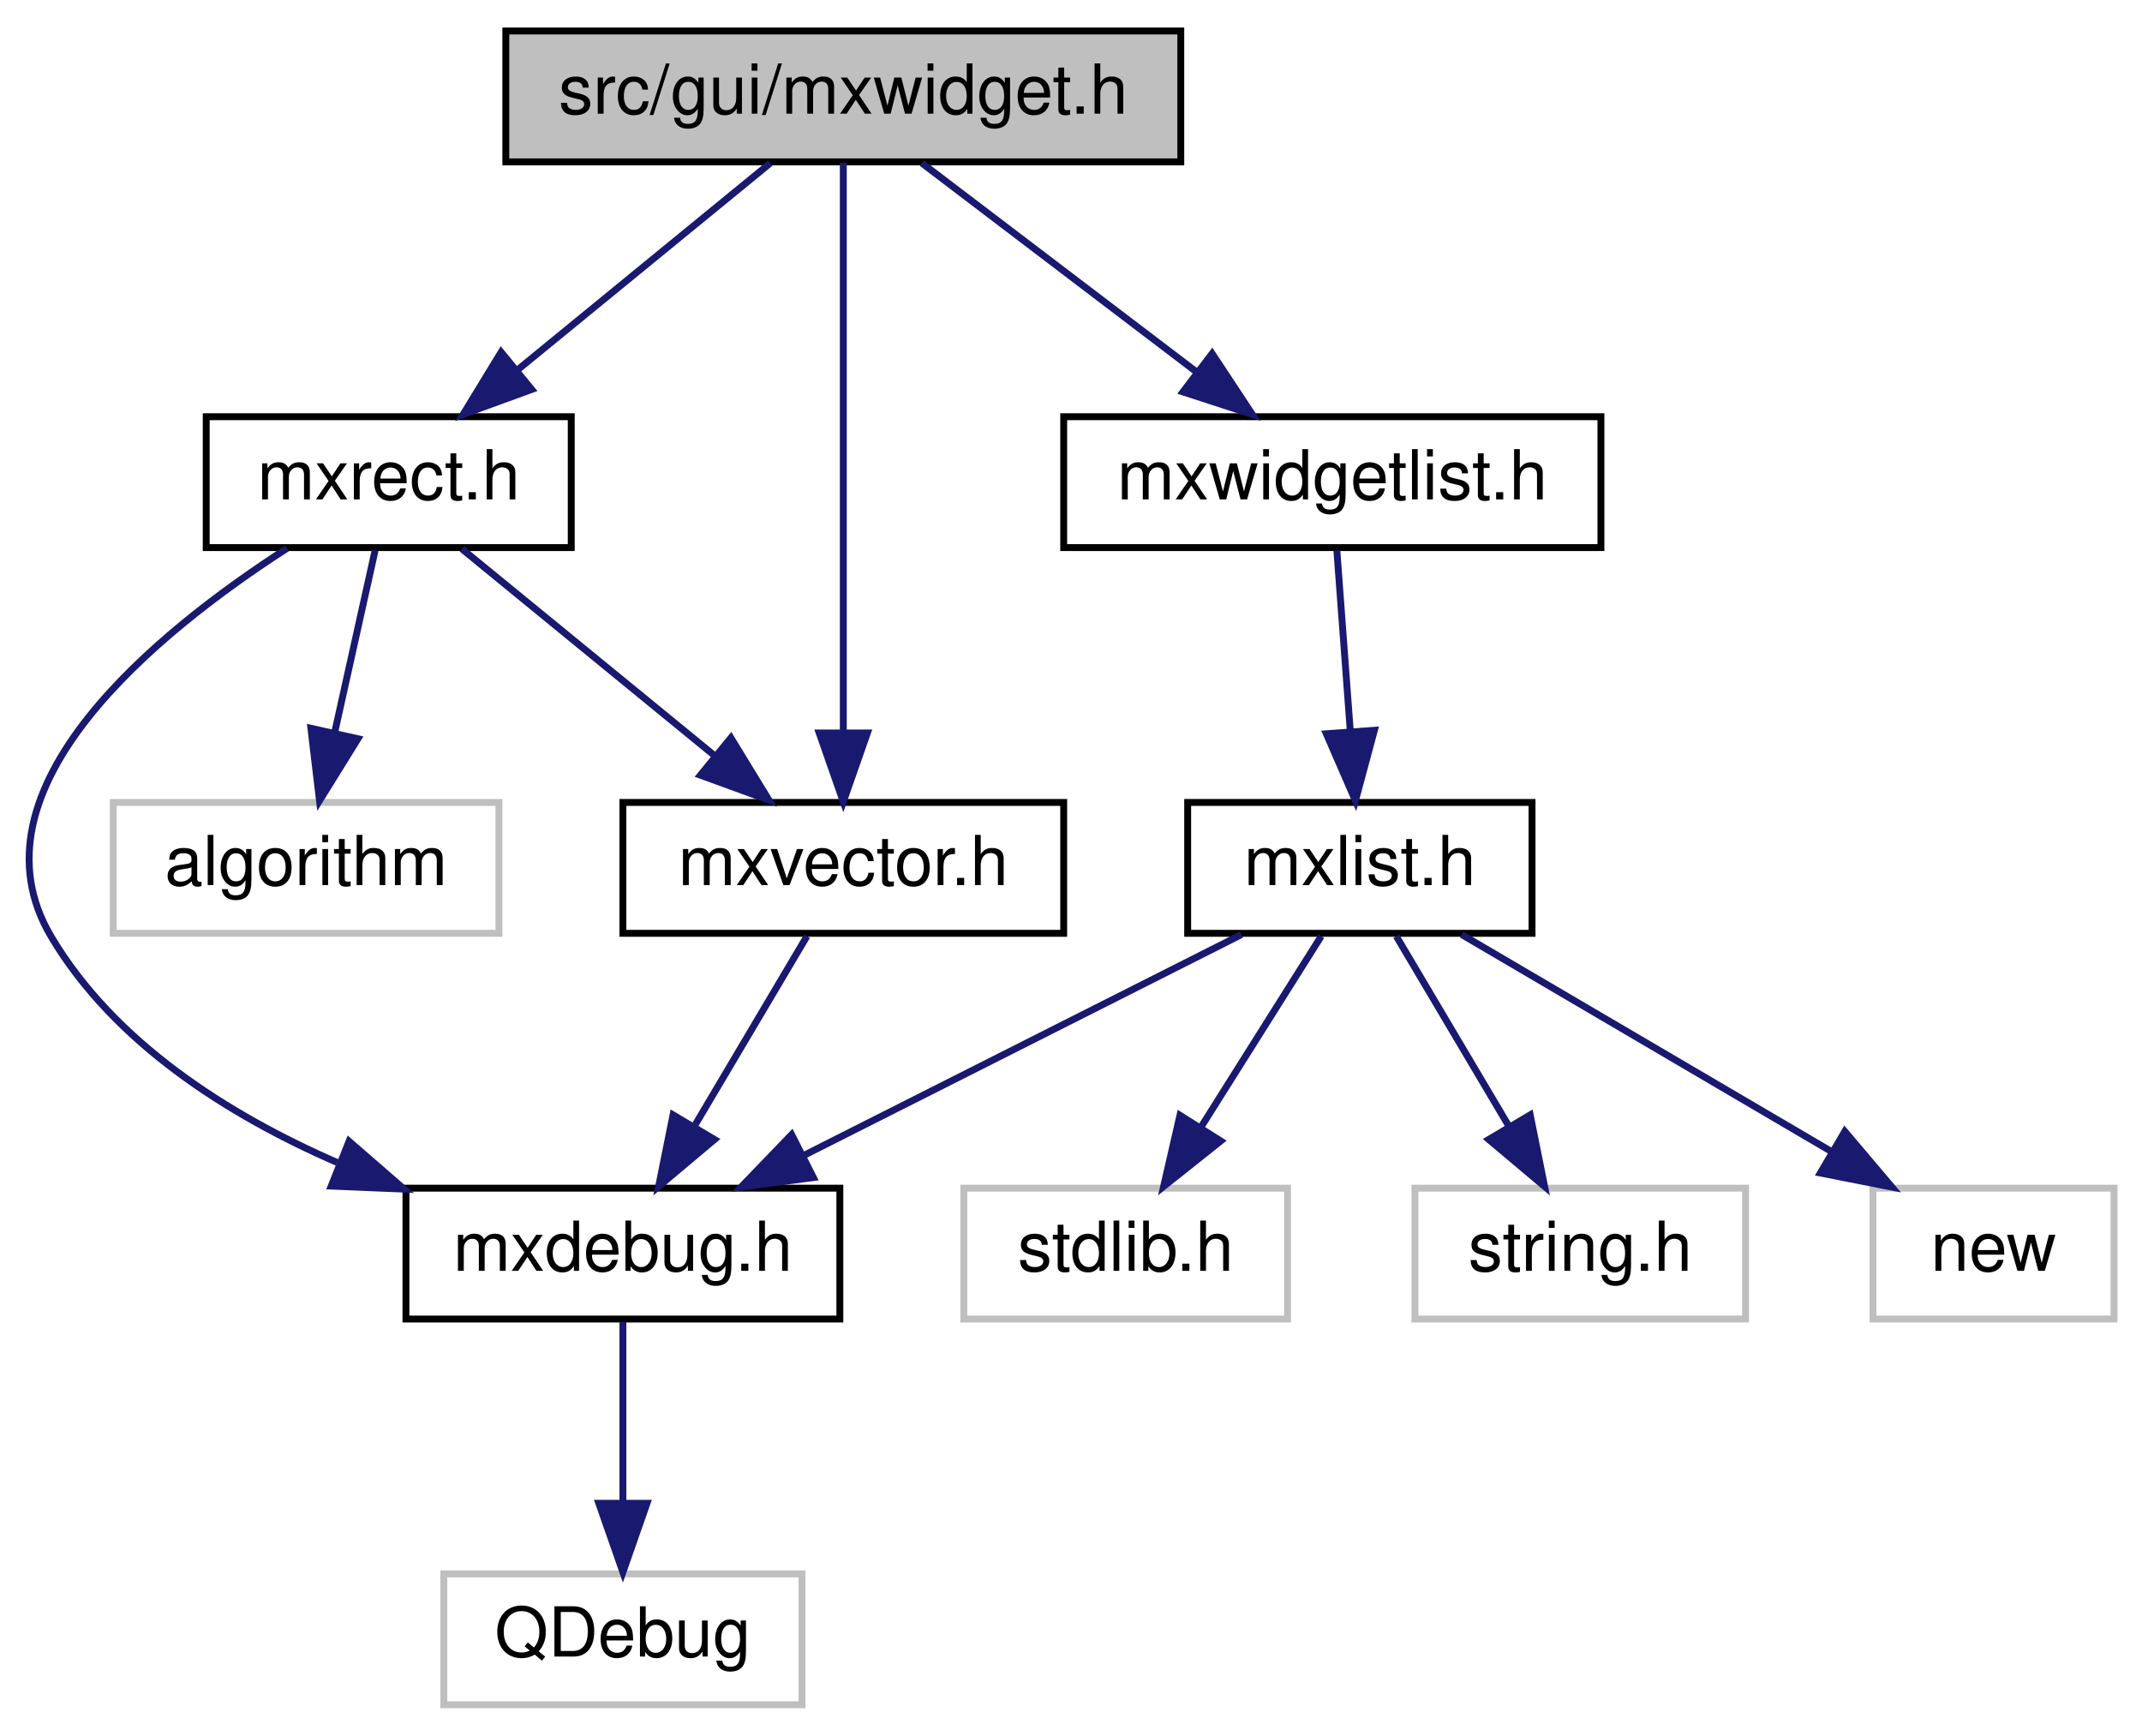
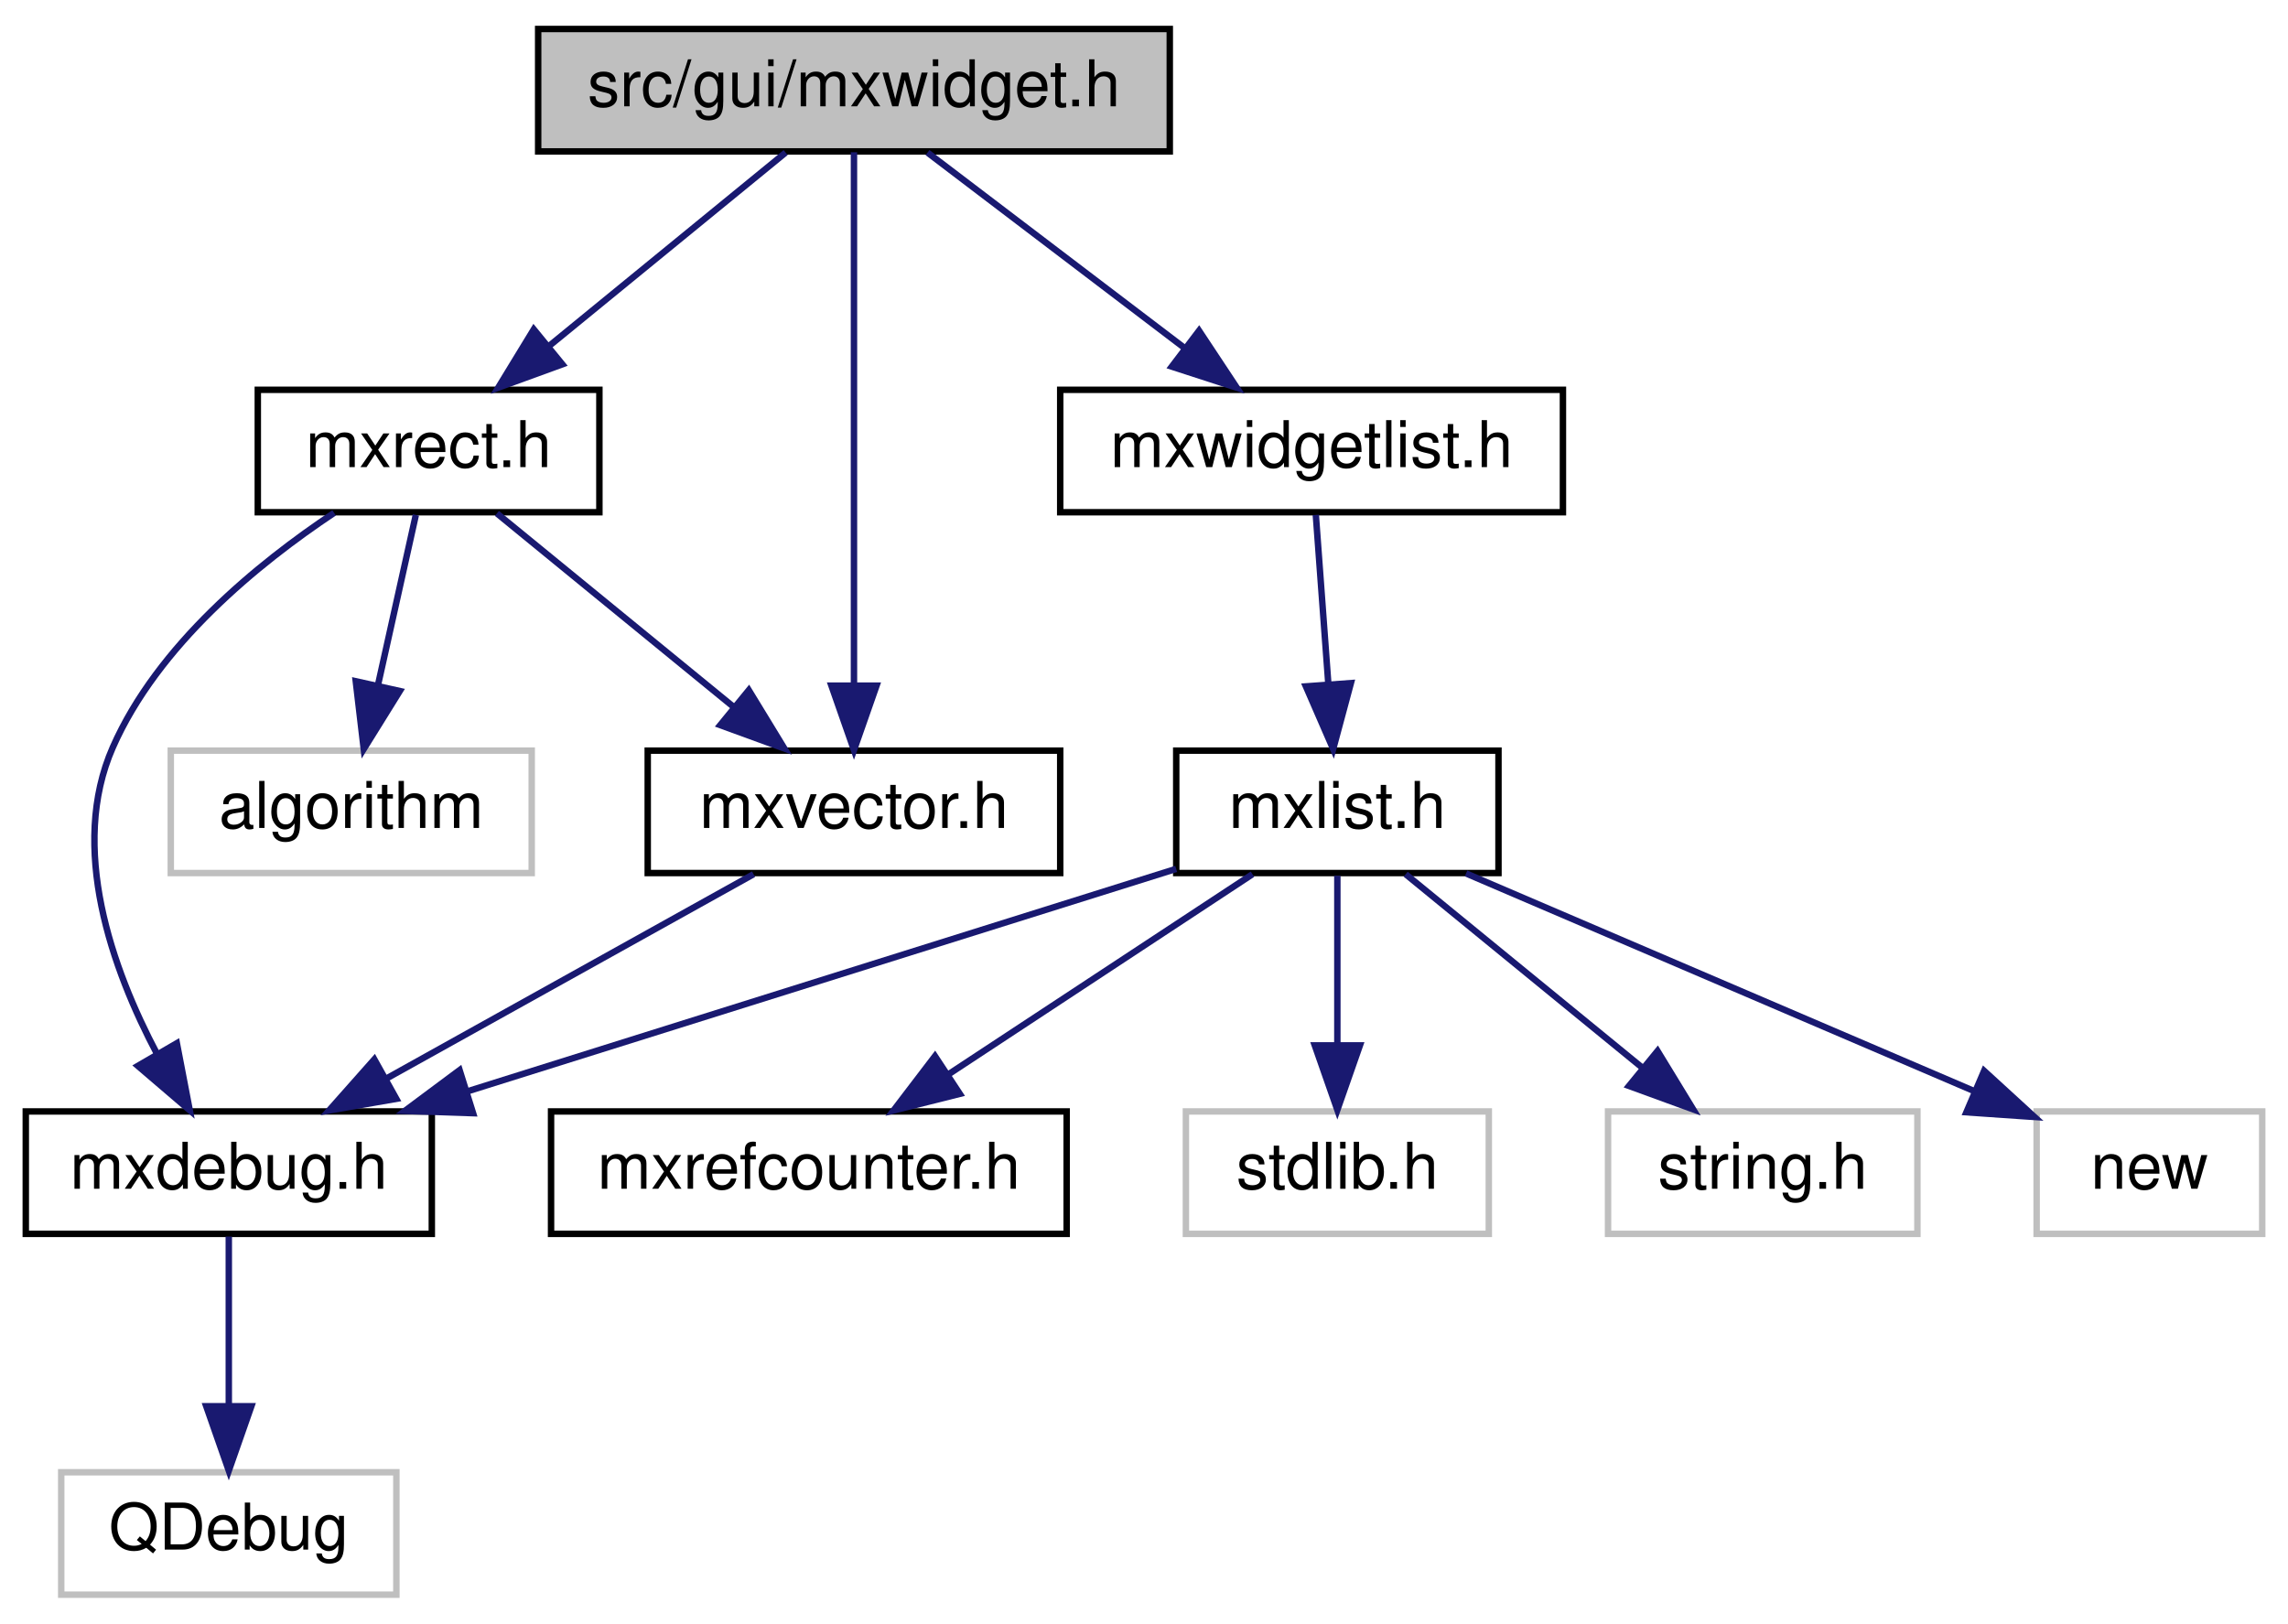
- <svg xmlns="http://www.w3.org/2000/svg" xmlns:xlink="http://www.w3.org/1999/xlink" width="311pt" height="252pt" viewBox="0.00 0.00 310.88 252.00">
+ <svg xmlns="http://www.w3.org/2000/svg" xmlns:xlink="http://www.w3.org/1999/xlink" width="355pt" height="252pt" viewBox="0.00 0.00 355.00 252.00">
  <g id="graph0" class="graph" transform="scale(1 1) rotate(0) translate(4 248)">
    <g id="node1" class="node">
      <g id="a_node1">
        <a xlink:title=" ">
-           <polygon fill="#bfbfbf" stroke="black" points="69.38,-224.5 69.38,-243.5 167.38,-243.5 167.38,-224.5 69.38,-224.5" />
-           <text text-anchor="middle" x="118.38" y="-231.5" font-family="Helvetica,sans-Serif" font-size="10.00">src/gui/mxwidget.h</text>
+           <polygon fill="#bfbfbf" stroke="black" points="79.5,-224.5 79.5,-243.5 177.5,-243.5 177.5,-224.5 79.5,-224.5" />
+           <text text-anchor="middle" x="128.5" y="-231.5" font-family="Helvetica,sans-Serif" font-size="10.00">src/gui/mxwidget.h</text>
        </a>
      </g>
    </g>
    <g id="node2" class="node">
      <g id="a_node2">
        <a xlink:href="mxrect_8h.html" target="_top" xlink:title=" ">
-           <polygon fill="none" stroke="black" points="25.88,-168.5 25.88,-187.5 78.88,-187.5 78.88,-168.5 25.88,-168.5" />
-           <text text-anchor="middle" x="52.38" y="-175.5" font-family="Helvetica,sans-Serif" font-size="10.00">mxrect.h</text>
+           <polygon fill="none" stroke="black" points="36,-168.5 36,-187.5 89,-187.5 89,-168.5 36,-168.5" />
+           <text text-anchor="middle" x="62.5" y="-175.5" font-family="Helvetica,sans-Serif" font-size="10.00">mxrect.h</text>
        </a>
      </g>
    </g>
    <g id="edge1" class="edge">
-       <path fill="none" stroke="midnightblue" d="M107.78,-224.32C97.93,-216.26 83.03,-204.08 71.17,-194.37" />
-       <polygon fill="midnightblue" stroke="midnightblue" points="73.14,-191.46 63.18,-187.83 68.7,-196.88 73.14,-191.46" />
+       <path fill="none" stroke="midnightblue" d="M117.9,-224.32C108.04,-216.26 93.15,-204.08 81.28,-194.37" />
+       <polygon fill="midnightblue" stroke="midnightblue" points="83.25,-191.46 73.3,-187.83 78.82,-196.88 83.25,-191.46" />
    </g>
    <g id="node5" class="node">
      <g id="a_node5">
        <a xlink:href="mxvector_8h.html" target="_top" xlink:title=" ">
-           <polygon fill="none" stroke="black" points="86.38,-112.5 86.38,-131.5 150.38,-131.5 150.38,-112.5 86.38,-112.5" />
-           <text text-anchor="middle" x="118.38" y="-119.5" font-family="Helvetica,sans-Serif" font-size="10.00">mxvector.h</text>
+           <polygon fill="none" stroke="black" points="96.5,-112.5 96.5,-131.5 160.5,-131.5 160.5,-112.5 96.5,-112.5" />
+           <text text-anchor="middle" x="128.5" y="-119.5" font-family="Helvetica,sans-Serif" font-size="10.00">mxvector.h</text>
        </a>
      </g>
    </g>
    <g id="edge7" class="edge">
-       <path fill="none" stroke="midnightblue" d="M118.38,-224.37C118.38,-206.62 118.38,-165.67 118.38,-141.6" />
-       <polygon fill="midnightblue" stroke="midnightblue" points="121.88,-141.59 118.38,-131.59 114.88,-141.59 121.88,-141.59" />
+       <path fill="none" stroke="midnightblue" d="M128.5,-224.37C128.5,-206.62 128.5,-165.67 128.5,-141.6" />
+       <polygon fill="midnightblue" stroke="midnightblue" points="132,-141.59 128.5,-131.59 125,-141.59 132,-141.59" />
    </g>
    <g id="node7" class="node">
      <g id="a_node7">
        <a xlink:href="mxwidgetlist_8h.html" target="_top" xlink:title=" ">
-           <polygon fill="none" stroke="black" points="150.38,-168.5 150.38,-187.5 228.38,-187.5 228.38,-168.5 150.38,-168.5" />
-           <text text-anchor="middle" x="189.38" y="-175.5" font-family="Helvetica,sans-Serif" font-size="10.00">mxwidgetlist.h</text>
+           <polygon fill="none" stroke="black" points="160.5,-168.5 160.5,-187.5 238.5,-187.5 238.5,-168.5 160.5,-168.5" />
+           <text text-anchor="middle" x="199.5" y="-175.5" font-family="Helvetica,sans-Serif" font-size="10.00">mxwidgetlist.h</text>
        </a>
      </g>
    </g>
    <g id="edge8" class="edge">
-       <path fill="none" stroke="midnightblue" d="M129.79,-224.32C140.49,-216.18 156.72,-203.84 169.55,-194.09" />
-       <polygon fill="midnightblue" stroke="midnightblue" points="171.93,-196.67 177.77,-187.83 167.69,-191.1 171.93,-196.67" />
+       <path fill="none" stroke="midnightblue" d="M139.91,-224.32C150.61,-216.18 166.84,-203.84 179.66,-194.09" />
+       <polygon fill="midnightblue" stroke="midnightblue" points="182.04,-196.67 187.89,-187.83 177.81,-191.1 182.04,-196.67" />
    </g>
    <g id="node3" class="node">
      <g id="a_node3">
        <a xlink:href="mxdebug_8h.html" target="_top" xlink:title=" ">
-           <polygon fill="none" stroke="black" points="54.88,-56.5 54.88,-75.5 117.88,-75.5 117.88,-56.5 54.88,-56.5" />
-           <text text-anchor="middle" x="86.38" y="-63.5" font-family="Helvetica,sans-Serif" font-size="10.00">mxdebug.h</text>
+           <polygon fill="none" stroke="black" points="0,-56.5 0,-75.5 63,-75.5 63,-56.5 0,-56.5" />
+           <text text-anchor="middle" x="31.5" y="-63.5" font-family="Helvetica,sans-Serif" font-size="10.00">mxdebug.h</text>
        </a>
      </g>
    </g>
    <g id="edge2" class="edge">
-       <path fill="none" stroke="midnightblue" d="M37.61,-168.39C18.91,-156.34 -9.41,-133.49 3.38,-112 12.55,-96.6 29.02,-86.15 44.89,-79.23" />
-       <polygon fill="midnightblue" stroke="midnightblue" points="46.62,-82.31 54.62,-75.36 44.03,-75.8 46.62,-82.31" />
+       <path fill="none" stroke="midnightblue" d="M47.84,-168.4C36.09,-160.58 20.47,-147.86 13.5,-132 6.68,-116.47 13.34,-97.71 20.41,-84.34" />
+       <polygon fill="midnightblue" stroke="midnightblue" points="23.44,-86.09 25.44,-75.68 17.39,-82.57 23.44,-86.09" />
    </g>
    <g id="edge4" class="edge">
-       <path fill="none" stroke="midnightblue" d="M62.99,-168.32C72.84,-160.26 87.73,-148.08 99.6,-138.37" />
-       <polygon fill="midnightblue" stroke="midnightblue" points="102.06,-140.88 107.59,-131.83 97.63,-135.46 102.06,-140.88" />
+       <path fill="none" stroke="midnightblue" d="M73.1,-168.32C82.96,-160.26 97.85,-148.08 109.72,-138.37" />
+       <polygon fill="midnightblue" stroke="midnightblue" points="112.18,-140.88 117.7,-131.83 107.75,-135.46 112.18,-140.88" />
    </g>
    <g id="node6" class="node">
      <g id="a_node6">
        <a xlink:title=" ">
-           <polygon fill="none" stroke="#bfbfbf" points="12.38,-112.5 12.38,-131.5 68.38,-131.5 68.38,-112.5 12.38,-112.5" />
-           <text text-anchor="middle" x="40.38" y="-119.5" font-family="Helvetica,sans-Serif" font-size="10.00">algorithm</text>
+           <polygon fill="none" stroke="#bfbfbf" points="22.5,-112.5 22.5,-131.5 78.5,-131.5 78.5,-112.5 22.5,-112.5" />
+           <text text-anchor="middle" x="50.5" y="-119.5" font-family="Helvetica,sans-Serif" font-size="10.00">algorithm</text>
        </a>
      </g>
    </g>
    <g id="edge6" class="edge">
-       <path fill="none" stroke="midnightblue" d="M50.4,-168.08C48.81,-160.93 46.52,-150.64 44.54,-141.69" />
-       <polygon fill="midnightblue" stroke="midnightblue" points="47.91,-140.75 42.33,-131.75 41.08,-142.27 47.91,-140.75" />
+       <path fill="none" stroke="midnightblue" d="M60.52,-168.08C58.93,-160.93 56.64,-150.64 54.65,-141.69" />
+       <polygon fill="midnightblue" stroke="midnightblue" points="58.03,-140.75 52.44,-131.75 51.2,-142.27 58.03,-140.75" />
    </g>
    <g id="node4" class="node">
      <g id="a_node4">
        <a xlink:title=" ">
-           <polygon fill="none" stroke="#bfbfbf" points="60.38,-0.5 60.38,-19.5 112.38,-19.5 112.38,-0.5 60.38,-0.5" />
-           <text text-anchor="middle" x="86.38" y="-7.5" font-family="Helvetica,sans-Serif" font-size="10.00">QDebug</text>
+           <polygon fill="none" stroke="#bfbfbf" points="5.5,-0.5 5.5,-19.5 57.5,-19.5 57.5,-0.5 5.5,-0.5" />
+           <text text-anchor="middle" x="31.5" y="-7.5" font-family="Helvetica,sans-Serif" font-size="10.00">QDebug</text>
        </a>
      </g>
    </g>
    <g id="edge3" class="edge">
-       <path fill="none" stroke="midnightblue" d="M86.38,-56.08C86.38,-49.01 86.38,-38.86 86.38,-29.99" />
-       <polygon fill="midnightblue" stroke="midnightblue" points="89.88,-29.75 86.38,-19.75 82.88,-29.75 89.88,-29.75" />
+       <path fill="none" stroke="midnightblue" d="M31.5,-56.08C31.5,-49.01 31.5,-38.86 31.5,-29.99" />
+       <polygon fill="midnightblue" stroke="midnightblue" points="35,-29.75 31.5,-19.75 28,-29.75 35,-29.75" />
    </g>
    <g id="edge5" class="edge">
-       <path fill="none" stroke="midnightblue" d="M113.1,-112.08C108.67,-104.61 102.22,-93.72 96.77,-84.52" />
-       <polygon fill="midnightblue" stroke="midnightblue" points="99.68,-82.57 91.57,-75.75 93.66,-86.14 99.68,-82.57" />
+       <path fill="none" stroke="midnightblue" d="M112.92,-112.32C97.5,-103.74 73.69,-90.49 55.79,-80.52" />
+       <polygon fill="midnightblue" stroke="midnightblue" points="57.49,-77.46 47.05,-75.65 54.08,-83.58 57.49,-77.46" />
    </g>
    <g id="node8" class="node">
      <g id="a_node8">
        <a xlink:href="mxlist_8h.html" target="_top" xlink:title=" ">
-           <polygon fill="none" stroke="black" points="168.38,-112.5 168.38,-131.5 218.38,-131.5 218.38,-112.5 168.38,-112.5" />
-           <text text-anchor="middle" x="193.38" y="-119.5" font-family="Helvetica,sans-Serif" font-size="10.00">mxlist.h</text>
+           <polygon fill="none" stroke="black" points="178.5,-112.5 178.5,-131.5 228.5,-131.5 228.5,-112.5 178.5,-112.5" />
+           <text text-anchor="middle" x="203.5" y="-119.5" font-family="Helvetica,sans-Serif" font-size="10.00">mxlist.h</text>
        </a>
      </g>
    </g>
    <g id="edge9" class="edge">
-       <path fill="none" stroke="midnightblue" d="M190.04,-168.08C190.57,-161.01 191.32,-150.86 191.98,-141.99" />
-       <polygon fill="midnightblue" stroke="midnightblue" points="195.49,-141.98 192.74,-131.75 188.51,-141.47 195.49,-141.98" />
+       <path fill="none" stroke="midnightblue" d="M200.16,-168.08C200.68,-161.01 201.44,-150.86 202.09,-141.99" />
+       <polygon fill="midnightblue" stroke="midnightblue" points="205.6,-141.98 202.85,-131.75 198.62,-141.47 205.6,-141.98" />
    </g>
    <g id="edge10" class="edge">
-       <path fill="none" stroke="midnightblue" d="M176.19,-112.32C159.03,-103.66 132.44,-90.24 112.64,-80.25" />
-       <polygon fill="midnightblue" stroke="midnightblue" points="114.04,-77.04 103.53,-75.65 110.88,-83.28 114.04,-77.04" />
+       <path fill="none" stroke="midnightblue" d="M178.49,-113.15C149.61,-104.08 101.83,-89.08 68.62,-78.65" />
+       <polygon fill="midnightblue" stroke="midnightblue" points="69.4,-75.23 58.81,-75.58 67.31,-81.91 69.4,-75.23" />
    </g>
    <g id="node9" class="node">
      <g id="a_node9">
-         <a xlink:title=" ">
-           <polygon fill="none" stroke="#bfbfbf" points="135.88,-56.5 135.88,-75.5 182.88,-75.5 182.88,-56.5 135.88,-56.5" />
-           <text text-anchor="middle" x="159.38" y="-63.5" font-family="Helvetica,sans-Serif" font-size="10.00">stdlib.h</text>
+         <a xlink:href="mxrefcounter_8h.html" target="_top" xlink:title=" ">
+           <polygon fill="none" stroke="black" points="81.5,-56.5 81.5,-75.5 161.5,-75.5 161.5,-56.5 81.5,-56.5" />
+           <text text-anchor="middle" x="121.5" y="-63.5" font-family="Helvetica,sans-Serif" font-size="10.00">mxrefcounter.h</text>
        </a>
      </g>
    </g>
    <g id="edge11" class="edge">
-       <path fill="none" stroke="midnightblue" d="M187.77,-112.08C183.02,-104.53 176.07,-93.49 170.23,-84.23" />
-       <polygon fill="midnightblue" stroke="midnightblue" points="173.18,-82.35 164.89,-75.75 167.26,-86.08 173.18,-82.35" />
+       <path fill="none" stroke="midnightblue" d="M190.33,-112.32C177.65,-103.98 158.27,-91.21 143.29,-81.35" />
+       <polygon fill="midnightblue" stroke="midnightblue" points="144.92,-78.23 134.64,-75.65 141.07,-84.08 144.92,-78.23" />
    </g>
    <g id="node10" class="node">
      <g id="a_node10">
        <a xlink:title=" ">
-           <polygon fill="none" stroke="#bfbfbf" points="201.38,-56.5 201.38,-75.5 249.38,-75.5 249.38,-56.5 201.38,-56.5" />
-           <text text-anchor="middle" x="225.38" y="-63.5" font-family="Helvetica,sans-Serif" font-size="10.00">string.h</text>
+           <polygon fill="none" stroke="#bfbfbf" points="180,-56.5 180,-75.5 227,-75.5 227,-56.5 180,-56.5" />
+           <text text-anchor="middle" x="203.5" y="-63.5" font-family="Helvetica,sans-Serif" font-size="10.00">stdlib.h</text>
        </a>
      </g>
    </g>
    <g id="edge12" class="edge">
-       <path fill="none" stroke="midnightblue" d="M198.67,-112.08C203.09,-104.61 209.55,-93.72 215,-84.52" />
-       <polygon fill="midnightblue" stroke="midnightblue" points="218.11,-86.14 220.2,-75.75 212.09,-82.57 218.11,-86.14" />
+       <path fill="none" stroke="midnightblue" d="M203.5,-112.08C203.5,-105.01 203.5,-94.86 203.5,-85.99" />
+       <polygon fill="midnightblue" stroke="midnightblue" points="207,-85.75 203.5,-75.75 200,-85.75 207,-85.75" />
    </g>
    <g id="node11" class="node">
      <g id="a_node11">
        <a xlink:title=" ">
-           <polygon fill="none" stroke="#bfbfbf" points="267.88,-56.5 267.88,-75.5 302.88,-75.5 302.88,-56.5 267.88,-56.5" />
-           <text text-anchor="middle" x="285.38" y="-63.5" font-family="Helvetica,sans-Serif" font-size="10.00">new</text>
+           <polygon fill="none" stroke="#bfbfbf" points="245.5,-56.5 245.5,-75.5 293.5,-75.5 293.5,-56.5 245.5,-56.5" />
+           <text text-anchor="middle" x="269.5" y="-63.5" font-family="Helvetica,sans-Serif" font-size="10.00">string.h</text>
        </a>
      </g>
    </g>
    <g id="edge13" class="edge">
-       <path fill="none" stroke="midnightblue" d="M208.17,-112.32C222.65,-103.82 244.96,-90.73 261.88,-80.8" />
-       <polygon fill="midnightblue" stroke="midnightblue" points="263.79,-83.74 270.64,-75.65 260.24,-77.7 263.79,-83.74" />
+       <path fill="none" stroke="midnightblue" d="M214.1,-112.32C223.96,-104.26 238.85,-92.08 250.72,-82.37" />
+       <polygon fill="midnightblue" stroke="midnightblue" points="253.18,-84.88 258.7,-75.83 248.75,-79.46 253.18,-84.88" />
+     </g>
+     <g id="node12" class="node">
+       <g id="a_node12">
+         <a xlink:title=" ">
+           <polygon fill="none" stroke="#bfbfbf" points="312,-56.5 312,-75.5 347,-75.5 347,-56.5 312,-56.5" />
+           <text text-anchor="middle" x="329.5" y="-63.5" font-family="Helvetica,sans-Serif" font-size="10.00">new</text>
+         </a>
+       </g>
+     </g>
+     <g id="edge14" class="edge">
+       <path fill="none" stroke="midnightblue" d="M223.47,-112.44C244.72,-103.34 278.48,-88.86 302.19,-78.71" />
+       <polygon fill="midnightblue" stroke="midnightblue" points="303.85,-81.8 311.67,-74.64 301.1,-75.37 303.85,-81.8" />
    </g>
  </g>
</svg>
